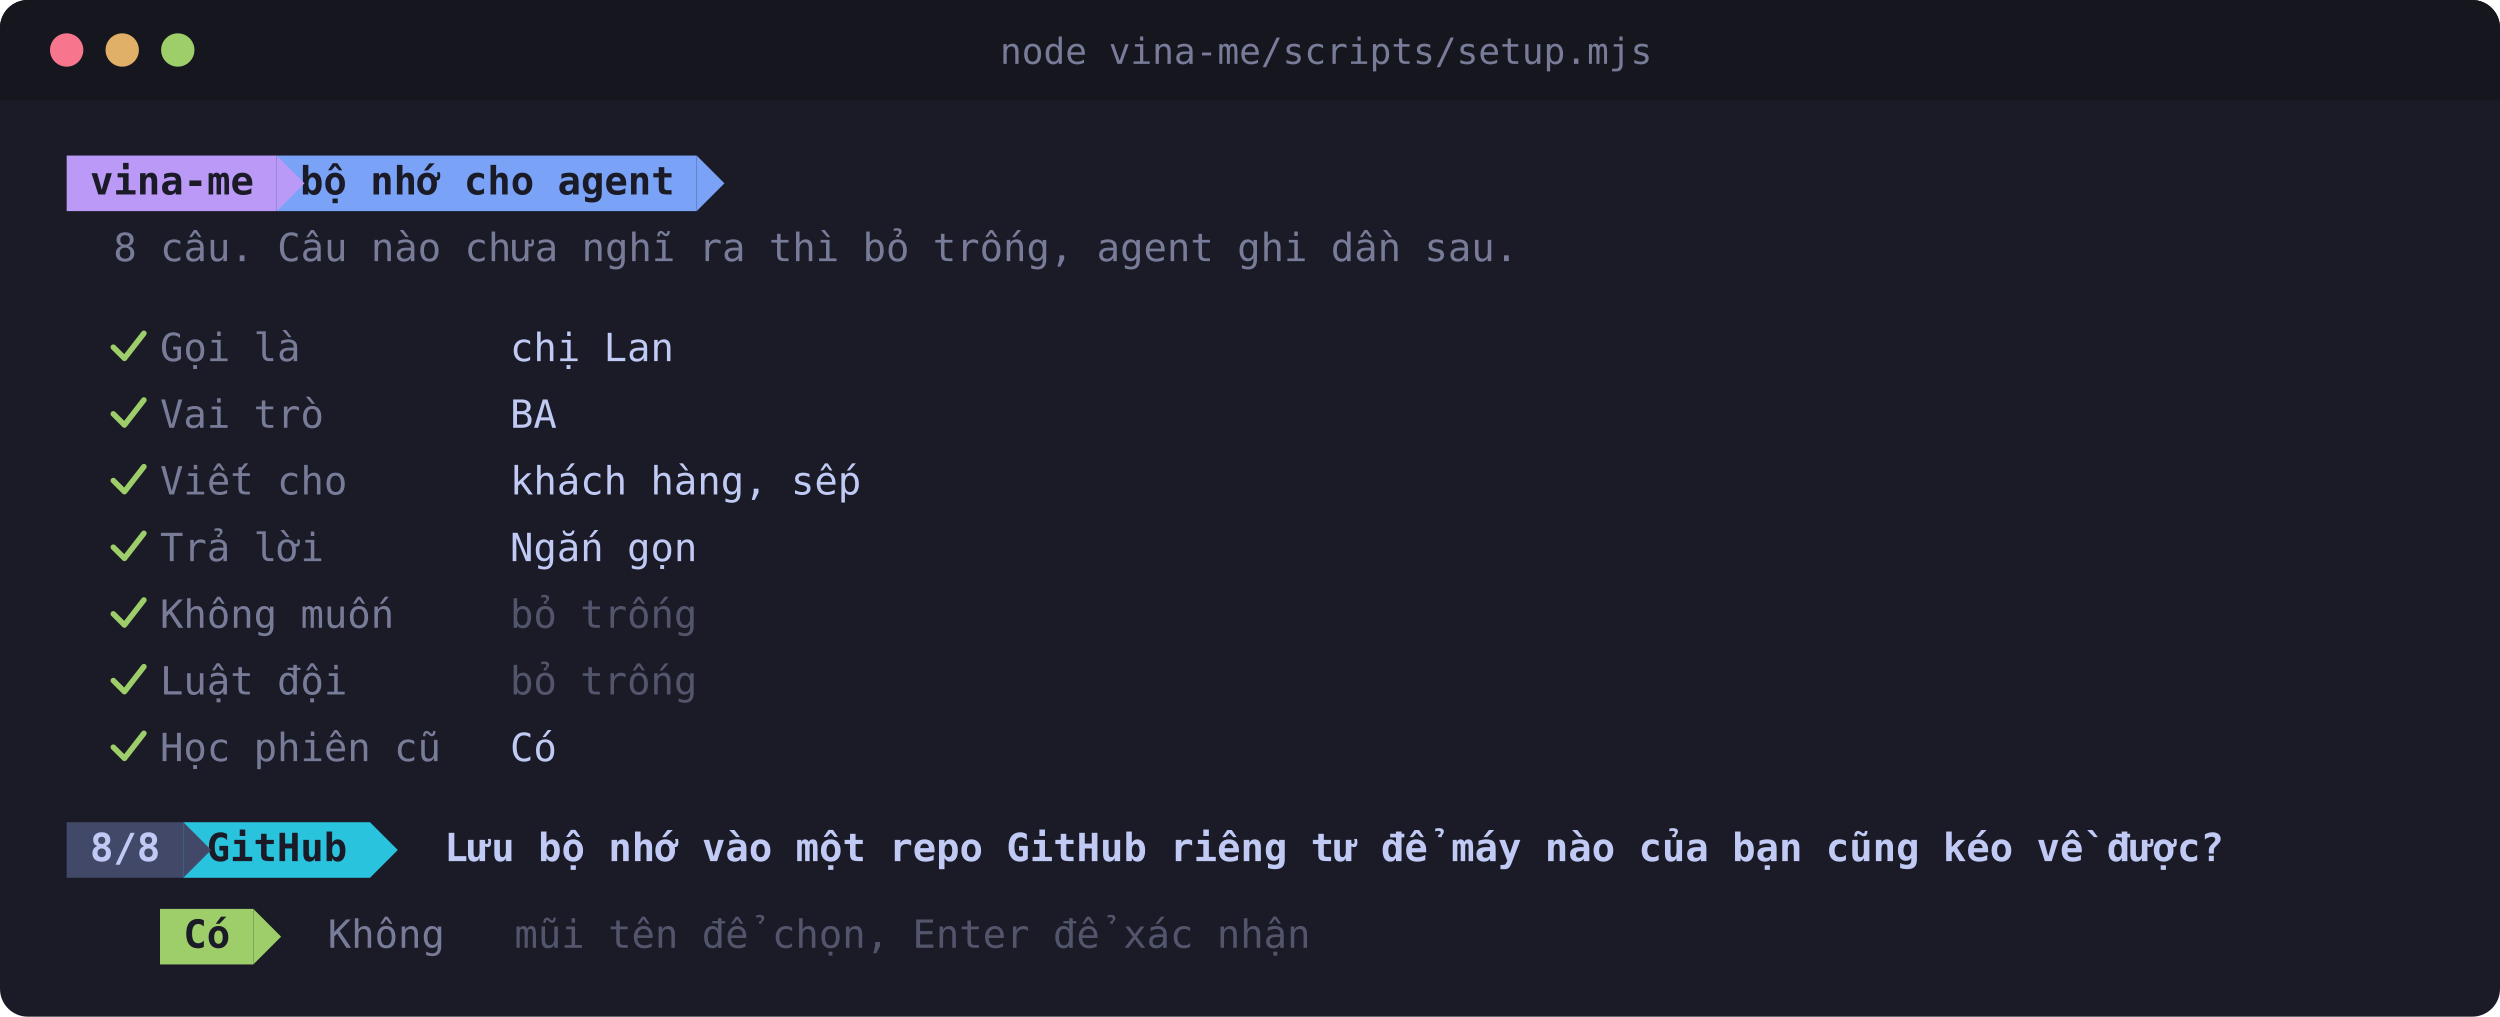
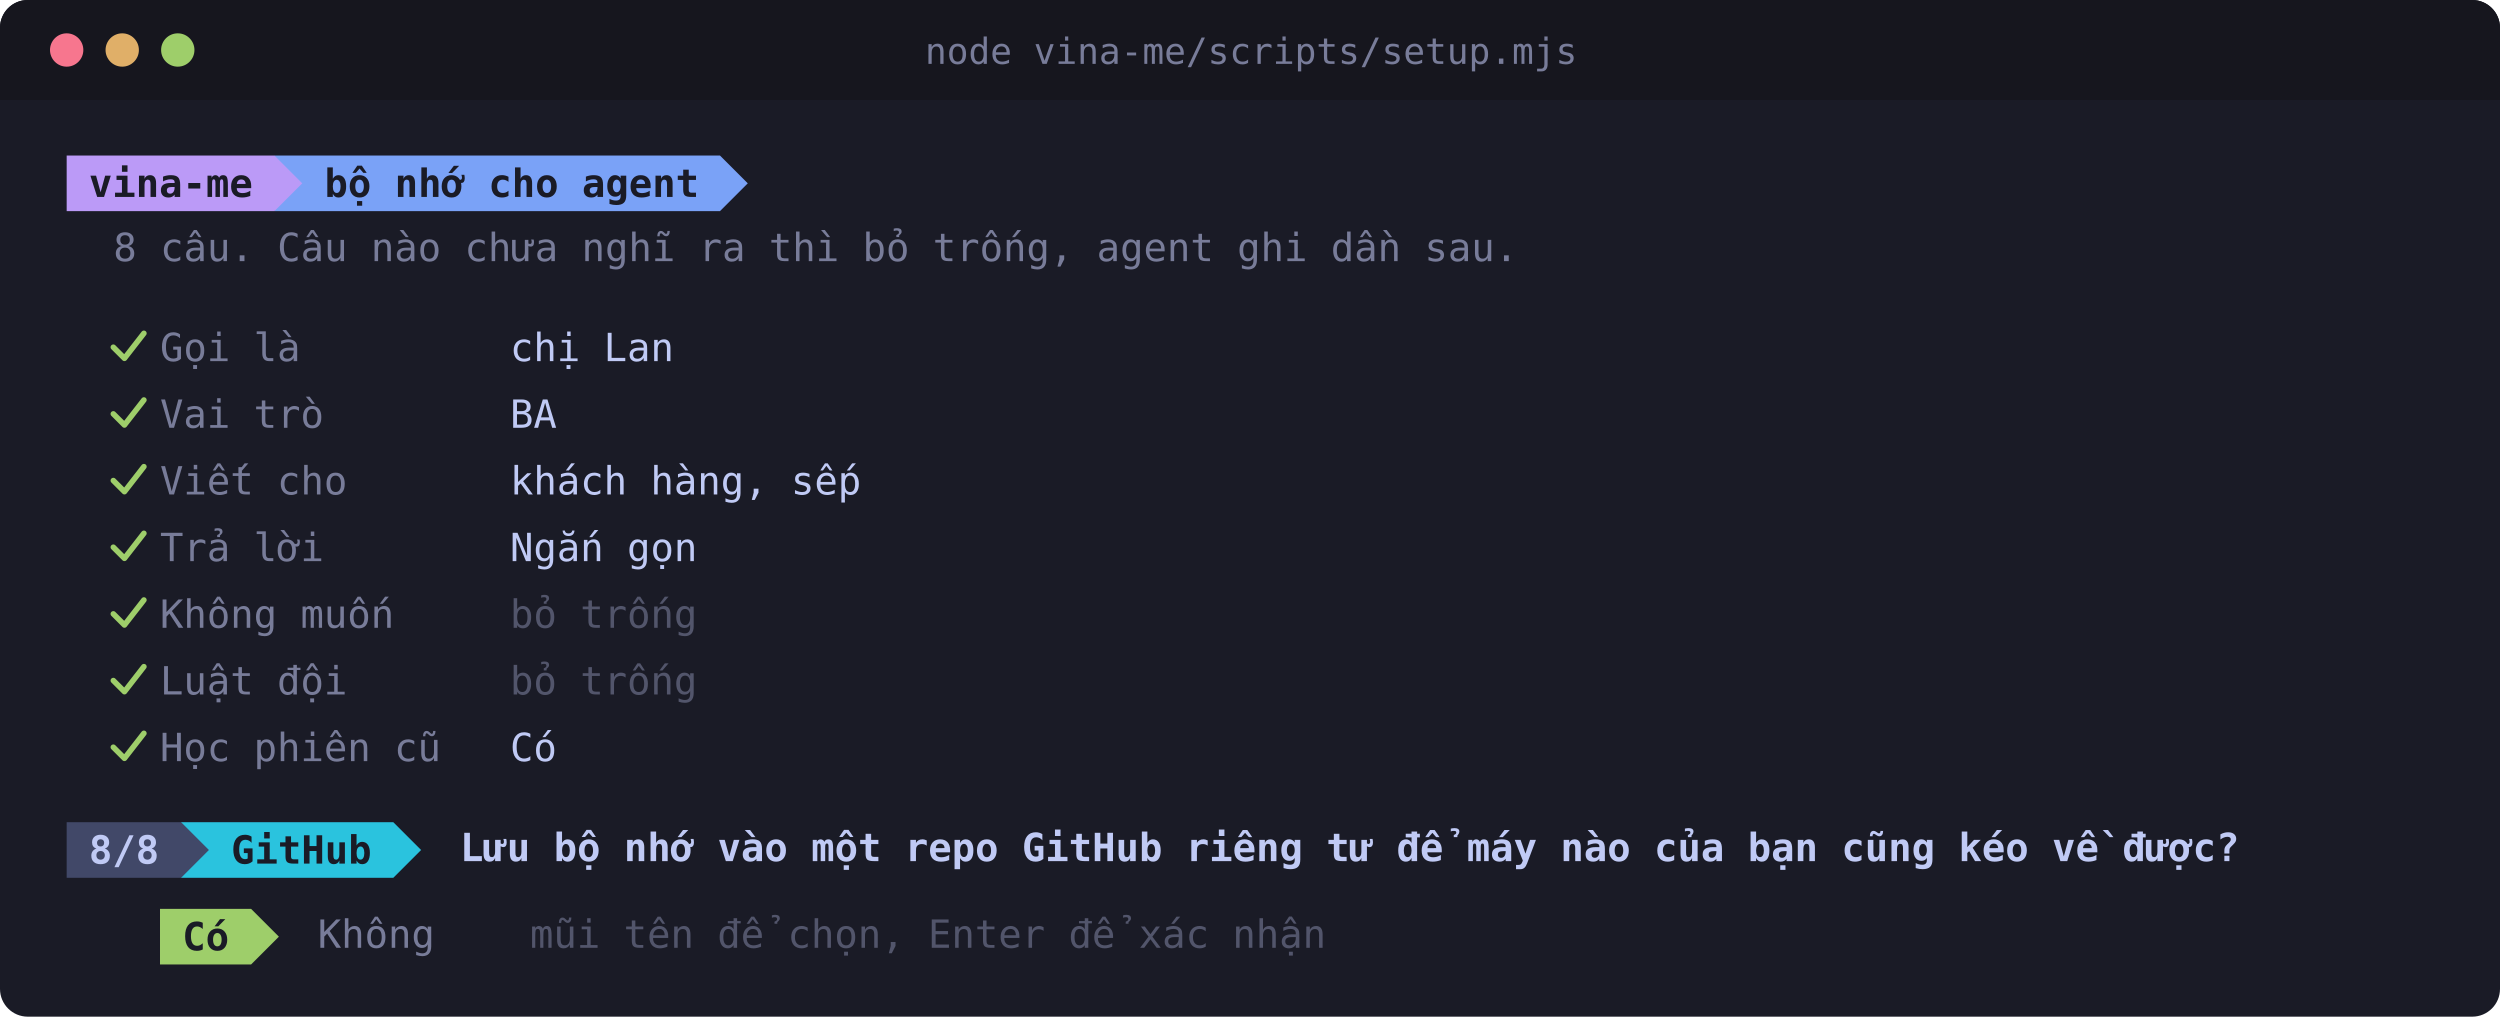
<svg xmlns="http://www.w3.org/2000/svg" width="900" height="366" viewBox="0 0 900 366" font-family="ui-monospace, 'Cascadia Mono', 'JetBrains Mono', Consolas, 'DejaVu Sans Mono', monospace" role="img" aria-label="Màn hỏi của setup.mjs khi cài vina-me">
  <rect width="900" height="366" rx="10" fill="#1a1b26" />
-   <rect width="900" height="36" rx="10" fill="#16161e" />
-   <rect y="26" width="900" height="10" fill="#16161e" />
+   <path d="M0,10 a10,10 0 0 1 10,-10 h880 a10,10 0 0 1 10,10 v26 h-900 z" fill="#16161e" />
  <circle cx="24" cy="18" r="6" fill="#f7768e" />
  <circle cx="44" cy="18" r="6" fill="#e0af68" />
  <circle cx="64" cy="18" r="6" fill="#9ece6a" />
-   <text x="360" y="23" fill="#787c99" font-size="13" textLength="234.0" lengthAdjust="spacingAndGlyphs">node vina-me/scripts/setup.mjs</text>
-   <rect x="24" y="56" width="75.6" height="20" fill="#bb9af7" />
-   <text x="32.4" y="70" fill="#1a1b26" font-size="14" font-weight="700" textLength="58.8" lengthAdjust="spacingAndGlyphs">vina-me</text>
-   <rect x="99.6" y="56" width="151.2" height="20" fill="#7aa2f7" />
-   <text x="108" y="70" fill="#1a1b26" font-size="14" font-weight="700" textLength="134.4" lengthAdjust="spacingAndGlyphs">bộ nhớ cho agent</text>
-   <polygon points="99.6,56 109.6,66 99.6,76" fill="#bb9af7" />
-   <polygon points="250.8,56 260.8,66 250.8,76" fill="#7aa2f7" />
-   <text x="40.8" y="94" fill="#787c99" font-size="14" textLength="504.0" lengthAdjust="spacingAndGlyphs">8 câu. Câu nào chưa nghĩ ra thì bỏ trống, agent ghi dần sau.</text>
+   <text x="333.0" y="23.0" fill="#787c99" font-size="13" textLength="234.0" lengthAdjust="spacingAndGlyphs">node vina-me/scripts/setup.mjs</text>
+   <polygon points="98.8,56 259.2,56 269.2,66.0 259.2,76 98.8,76" fill="#7aa2f7" />
+   <polygon points="24.0,56 98.8,56 108.8,66.0 98.8,76 24.0,76" fill="#bb9af7" />
+   <text x="32.0" y="70.9" fill="#1a1b26" font-size="14" font-weight="700" textLength="58.8" lengthAdjust="spacingAndGlyphs">vina-me</text>
+   <text x="116.8" y="70.9" fill="#1a1b26" font-size="14" font-weight="700" textLength="134.4" lengthAdjust="spacingAndGlyphs">bộ nhớ cho agent</text>
+   <text x="40.8" y="94.0" fill="#787c99" font-size="14" textLength="504.0" lengthAdjust="spacingAndGlyphs">8 câu. Câu nào chưa nghĩ ra thì bỏ trống, agent ghi dần sau.</text>
  <polyline points="40.8,125 44.8,129 51.8,120" fill="none" stroke="#9ece6a" stroke-width="2" stroke-linecap="round" stroke-linejoin="round" />
-   <text x="57.6" y="130" fill="#787c99" font-size="14" textLength="50.4" lengthAdjust="spacingAndGlyphs">Gọi là</text>
-   <text x="183.6" y="130" fill="#c0caf5" font-size="14" textLength="58.8" lengthAdjust="spacingAndGlyphs">chị Lan</text>
+   <text x="57.6" y="130.0" fill="#787c99" font-size="14" textLength="50.4" lengthAdjust="spacingAndGlyphs">Gọi là</text>
+   <text x="183.6" y="130.0" fill="#c0caf5" font-size="14" textLength="58.8" lengthAdjust="spacingAndGlyphs">chị Lan</text>
  <polyline points="40.8,149 44.8,153 51.8,144" fill="none" stroke="#9ece6a" stroke-width="2" stroke-linecap="round" stroke-linejoin="round" />
-   <text x="57.6" y="154" fill="#787c99" font-size="14" textLength="58.8" lengthAdjust="spacingAndGlyphs">Vai trò</text>
-   <text x="183.6" y="154" fill="#c0caf5" font-size="14" textLength="16.8" lengthAdjust="spacingAndGlyphs">BA</text>
+   <text x="57.6" y="154.0" fill="#787c99" font-size="14" textLength="58.8" lengthAdjust="spacingAndGlyphs">Vai trò</text>
+   <text x="183.6" y="154.0" fill="#c0caf5" font-size="14" textLength="16.8" lengthAdjust="spacingAndGlyphs">BA</text>
  <polyline points="40.8,173 44.8,177 51.8,168" fill="none" stroke="#9ece6a" stroke-width="2" stroke-linecap="round" stroke-linejoin="round" />
-   <text x="57.6" y="178" fill="#787c99" font-size="14" textLength="67.2" lengthAdjust="spacingAndGlyphs">Viết cho</text>
-   <text x="183.6" y="178" fill="#c0caf5" font-size="14" textLength="126.0" lengthAdjust="spacingAndGlyphs">khách hàng, sếp</text>
+   <text x="57.6" y="178.0" fill="#787c99" font-size="14" textLength="67.2" lengthAdjust="spacingAndGlyphs">Viết cho</text>
+   <text x="183.6" y="178.0" fill="#c0caf5" font-size="14" textLength="126.0" lengthAdjust="spacingAndGlyphs">khách hàng, sếp</text>
  <polyline points="40.8,197 44.8,201 51.8,192" fill="none" stroke="#9ece6a" stroke-width="2" stroke-linecap="round" stroke-linejoin="round" />
-   <text x="57.6" y="202" fill="#787c99" font-size="14" textLength="58.8" lengthAdjust="spacingAndGlyphs">Trả lời</text>
-   <text x="183.6" y="202" fill="#c0caf5" font-size="14" textLength="67.2" lengthAdjust="spacingAndGlyphs">Ngắn gọn</text>
+   <text x="57.6" y="202.0" fill="#787c99" font-size="14" textLength="58.8" lengthAdjust="spacingAndGlyphs">Trả lời</text>
+   <text x="183.6" y="202.0" fill="#c0caf5" font-size="14" textLength="67.2" lengthAdjust="spacingAndGlyphs">Ngắn gọn</text>
  <polyline points="40.8,221 44.8,225 51.8,216" fill="none" stroke="#9ece6a" stroke-width="2" stroke-linecap="round" stroke-linejoin="round" />
-   <text x="57.6" y="226" fill="#787c99" font-size="14" textLength="84.0" lengthAdjust="spacingAndGlyphs">Không muốn</text>
-   <text x="183.6" y="226" fill="#787c99" font-size="14" opacity="0.6" textLength="67.2" lengthAdjust="spacingAndGlyphs">bỏ trống</text>
+   <text x="57.6" y="226.0" fill="#787c99" font-size="14" textLength="84.0" lengthAdjust="spacingAndGlyphs">Không muốn</text>
+   <text x="183.6" y="226.0" fill="#787c99" font-size="14" textLength="67.2" lengthAdjust="spacingAndGlyphs" opacity="0.6">bỏ trống</text>
  <polyline points="40.8,245 44.8,249 51.8,240" fill="none" stroke="#9ece6a" stroke-width="2" stroke-linecap="round" stroke-linejoin="round" />
-   <text x="57.6" y="250" fill="#787c99" font-size="14" textLength="67.2" lengthAdjust="spacingAndGlyphs">Luật đội</text>
-   <text x="183.6" y="250" fill="#787c99" font-size="14" opacity="0.6" textLength="67.2" lengthAdjust="spacingAndGlyphs">bỏ trống</text>
+   <text x="57.6" y="250.0" fill="#787c99" font-size="14" textLength="67.2" lengthAdjust="spacingAndGlyphs">Luật đội</text>
+   <text x="183.6" y="250.0" fill="#787c99" font-size="14" textLength="67.2" lengthAdjust="spacingAndGlyphs" opacity="0.6">bỏ trống</text>
  <polyline points="40.8,269 44.8,273 51.8,264" fill="none" stroke="#9ece6a" stroke-width="2" stroke-linecap="round" stroke-linejoin="round" />
-   <text x="57.6" y="274" fill="#787c99" font-size="14" textLength="100.8" lengthAdjust="spacingAndGlyphs">Học phiên cũ</text>
-   <text x="183.6" y="274" fill="#c0caf5" font-size="14" textLength="16.8" lengthAdjust="spacingAndGlyphs">Có</text>
-   <rect x="24" y="296" width="42" height="20" fill="#414868" />
-   <text x="32.4" y="310" fill="#c0caf5" font-size="14" font-weight="700" textLength="25.2" lengthAdjust="spacingAndGlyphs">8/8</text>
-   <rect x="66" y="296" width="67.2" height="20" fill="#2ac3de" />
-   <text x="74.4" y="310" fill="#1a1b26" font-size="14" font-weight="700" textLength="50.4" lengthAdjust="spacingAndGlyphs">GitHub</text>
-   <polygon points="66,296 76,306 66,316" fill="#414868" />
-   <polygon points="133.2,296 143.2,306 133.2,316" fill="#2ac3de" />
-   <text x="160" y="310" fill="#c0caf5" font-size="14" font-weight="700" textLength="638.4" lengthAdjust="spacingAndGlyphs">Lưu bộ nhớ vào một repo GitHub riêng tư để máy nào của bạn cũng kéo về được?</text>
-   <rect x="57.6" y="327.2" width="33.6" height="20" fill="#9ece6a" />
-   <text x="66" y="341.2" fill="#1a1b26" font-size="14" font-weight="700" textLength="16.8" lengthAdjust="spacingAndGlyphs">Có</text>
-   <polygon points="91.2,327.2 101.2,337.2 91.2,347.2" fill="#9ece6a" />
-   <text x="118" y="341.2" fill="#787c99" font-size="14" textLength="42.0" lengthAdjust="spacingAndGlyphs">Không</text>
-   <text x="185.2" y="341.2" fill="#787c99" font-size="14" opacity="0.6" textLength="285.6" lengthAdjust="spacingAndGlyphs">mũi tên để chọn, Enter để xác nhận</text>
+   <text x="57.6" y="274.0" fill="#787c99" font-size="14" textLength="100.8" lengthAdjust="spacingAndGlyphs">Học phiên cũ</text>
+   <text x="183.6" y="274.0" fill="#c0caf5" font-size="14" textLength="16.8" lengthAdjust="spacingAndGlyphs">Có</text>
+   <polygon points="65.2,296 141.6,296 151.6,306.0 141.6,316 65.2,316" fill="#2ac3de" />
+   <polygon points="24.0,296 65.2,296 75.2,306.0 65.2,316 24.0,316" fill="#414868" />
+   <text x="32.0" y="310.9" fill="#c0caf5" font-size="14" font-weight="700" textLength="25.2" lengthAdjust="spacingAndGlyphs">8/8</text>
+   <text x="83.2" y="310.9" fill="#1a1b26" font-size="14" font-weight="700" textLength="50.4" lengthAdjust="spacingAndGlyphs">GitHub</text>
+   <text font-weight="700" x="165.6" y="310.0" fill="#c0caf5" font-size="14" textLength="638.4" lengthAdjust="spacingAndGlyphs">Lưu bộ nhớ vào một repo GitHub riêng tư để máy nào của bạn cũng kéo về được?</text>
+   <polygon points="57.6,327.2 90.4,327.2 100.4,337.2 90.4,347.2 57.6,347.2" fill="#9ece6a" />
+   <text x="65.6" y="342.1" fill="#1a1b26" font-size="14" font-weight="700" textLength="16.8" lengthAdjust="spacingAndGlyphs">Có</text>
+   <text x="114.4" y="341.2" fill="#787c99" font-size="14" textLength="42.0" lengthAdjust="spacingAndGlyphs">Không</text>
+   <text x="190.8" y="341.2" fill="#787c99" font-size="14" textLength="285.6" lengthAdjust="spacingAndGlyphs" opacity="0.6">mũi tên để chọn, Enter để xác nhận</text>
</svg>
